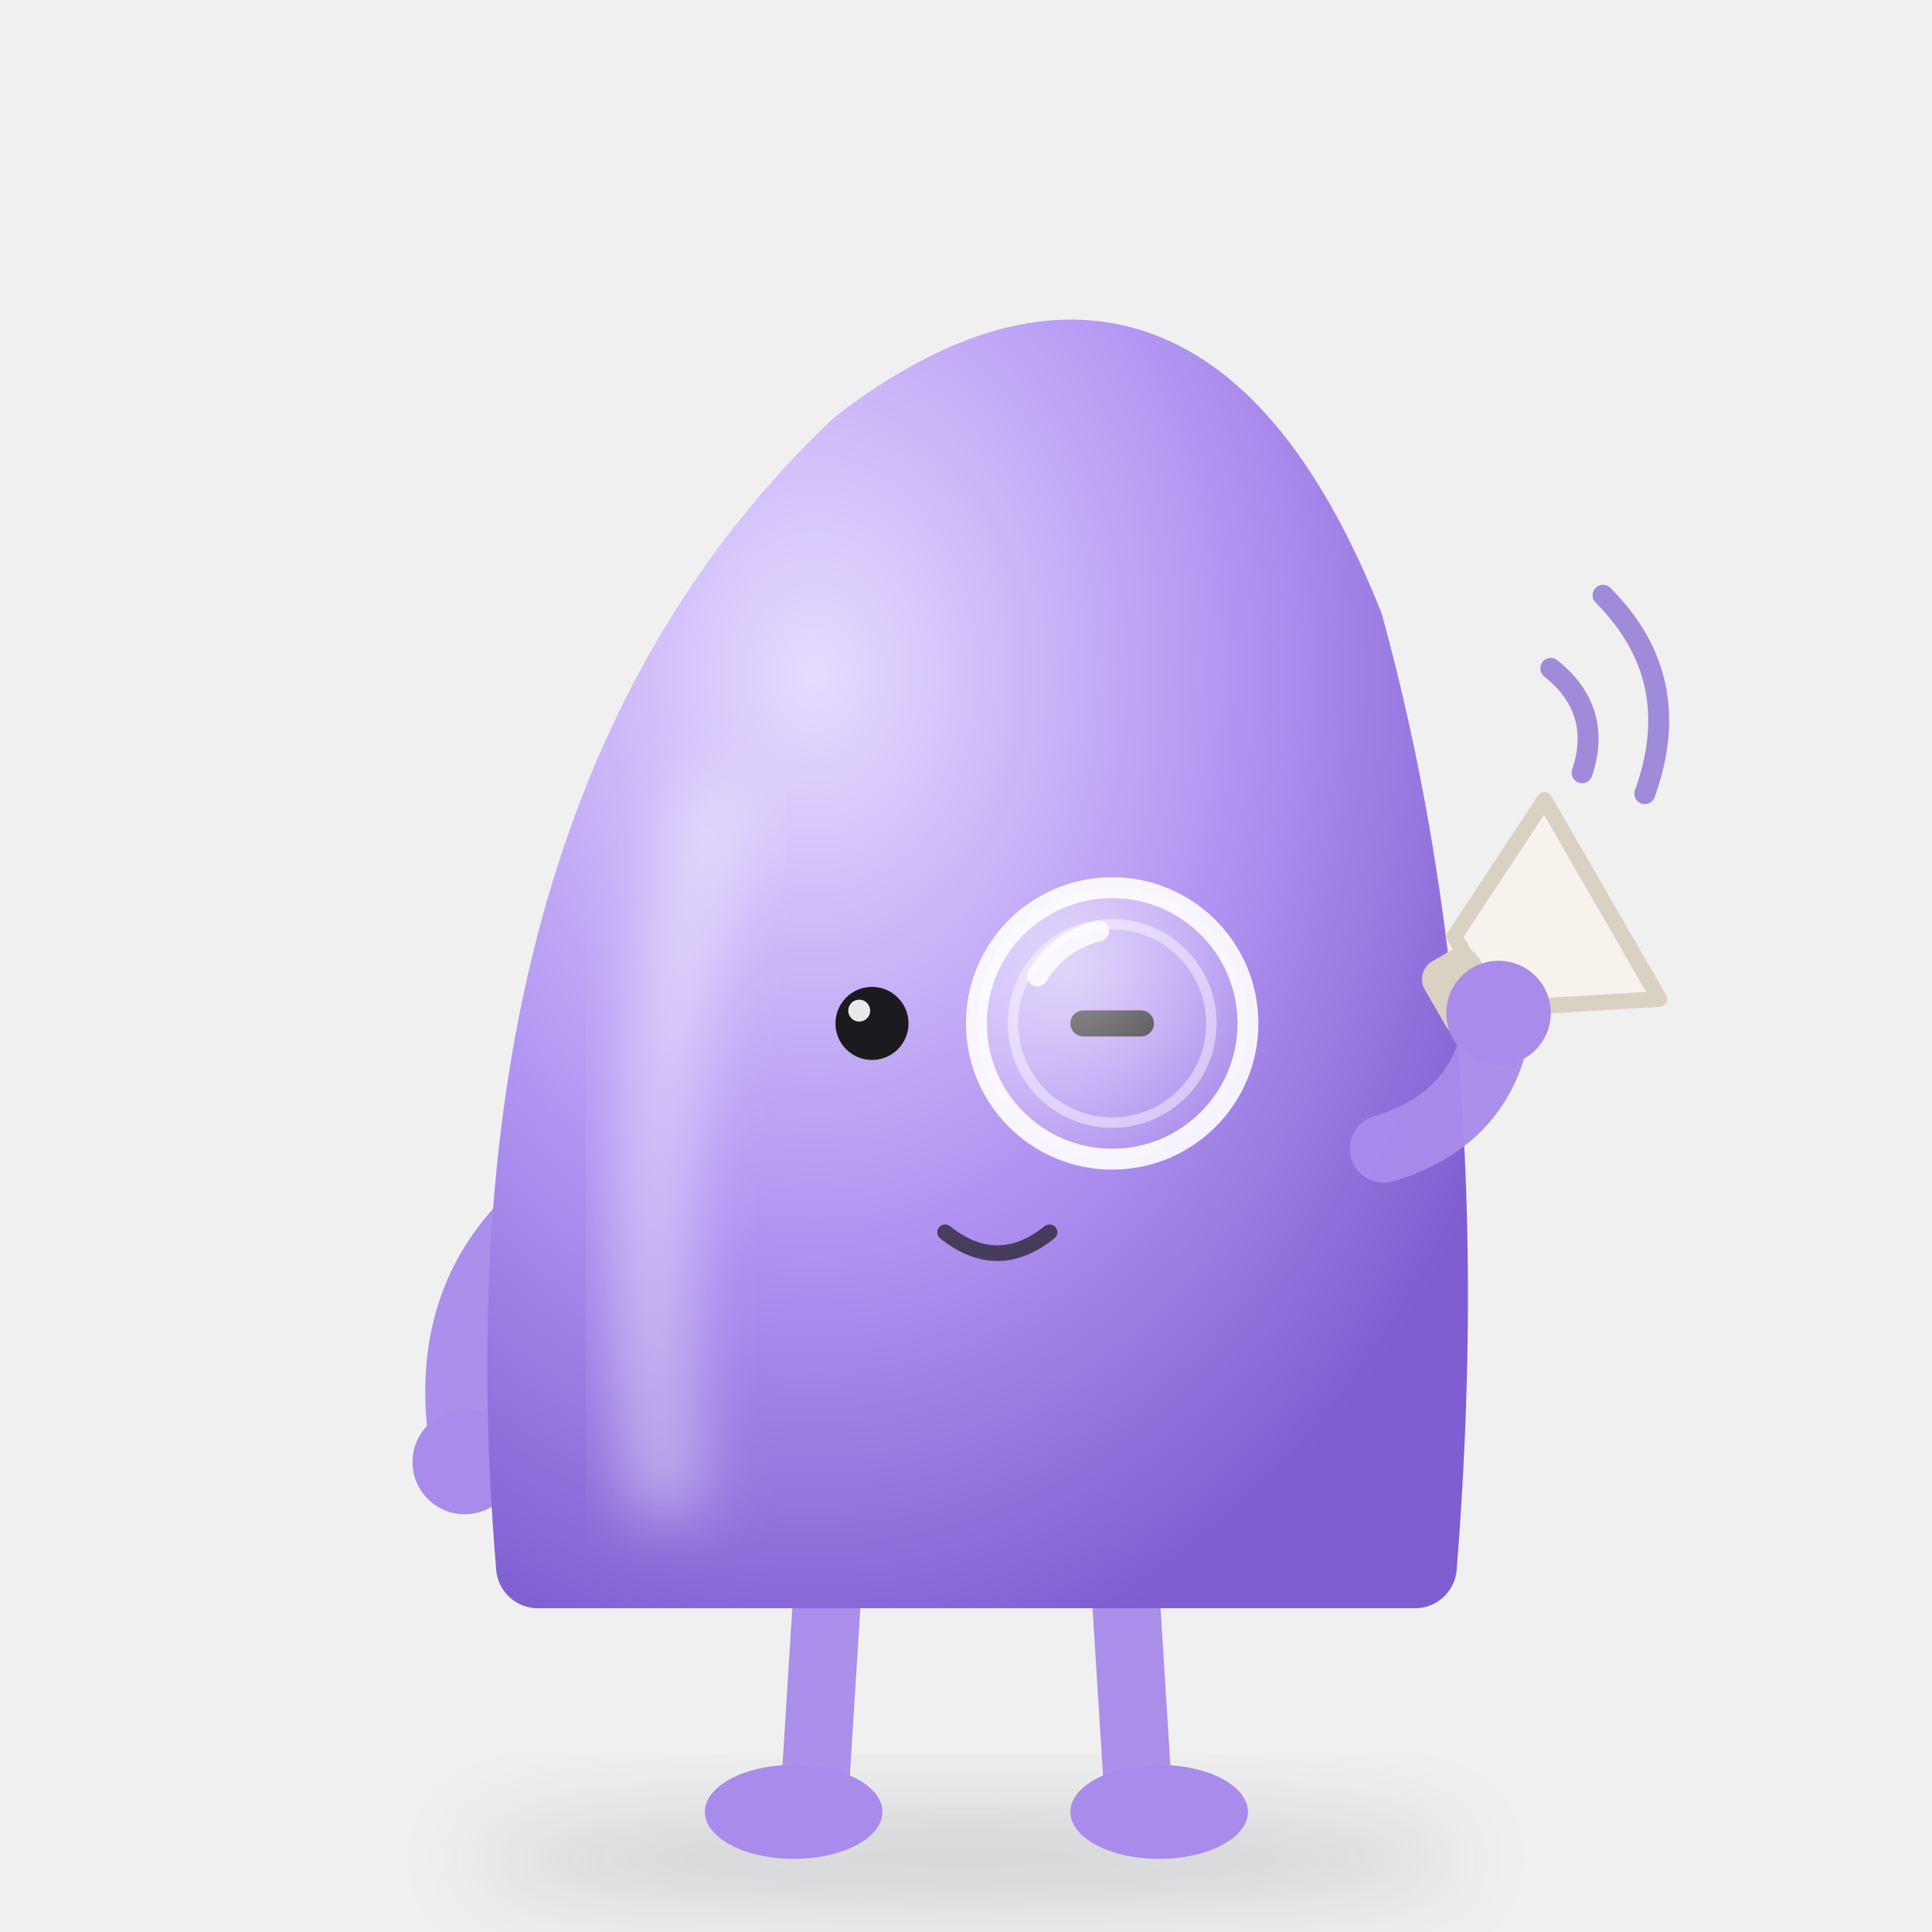
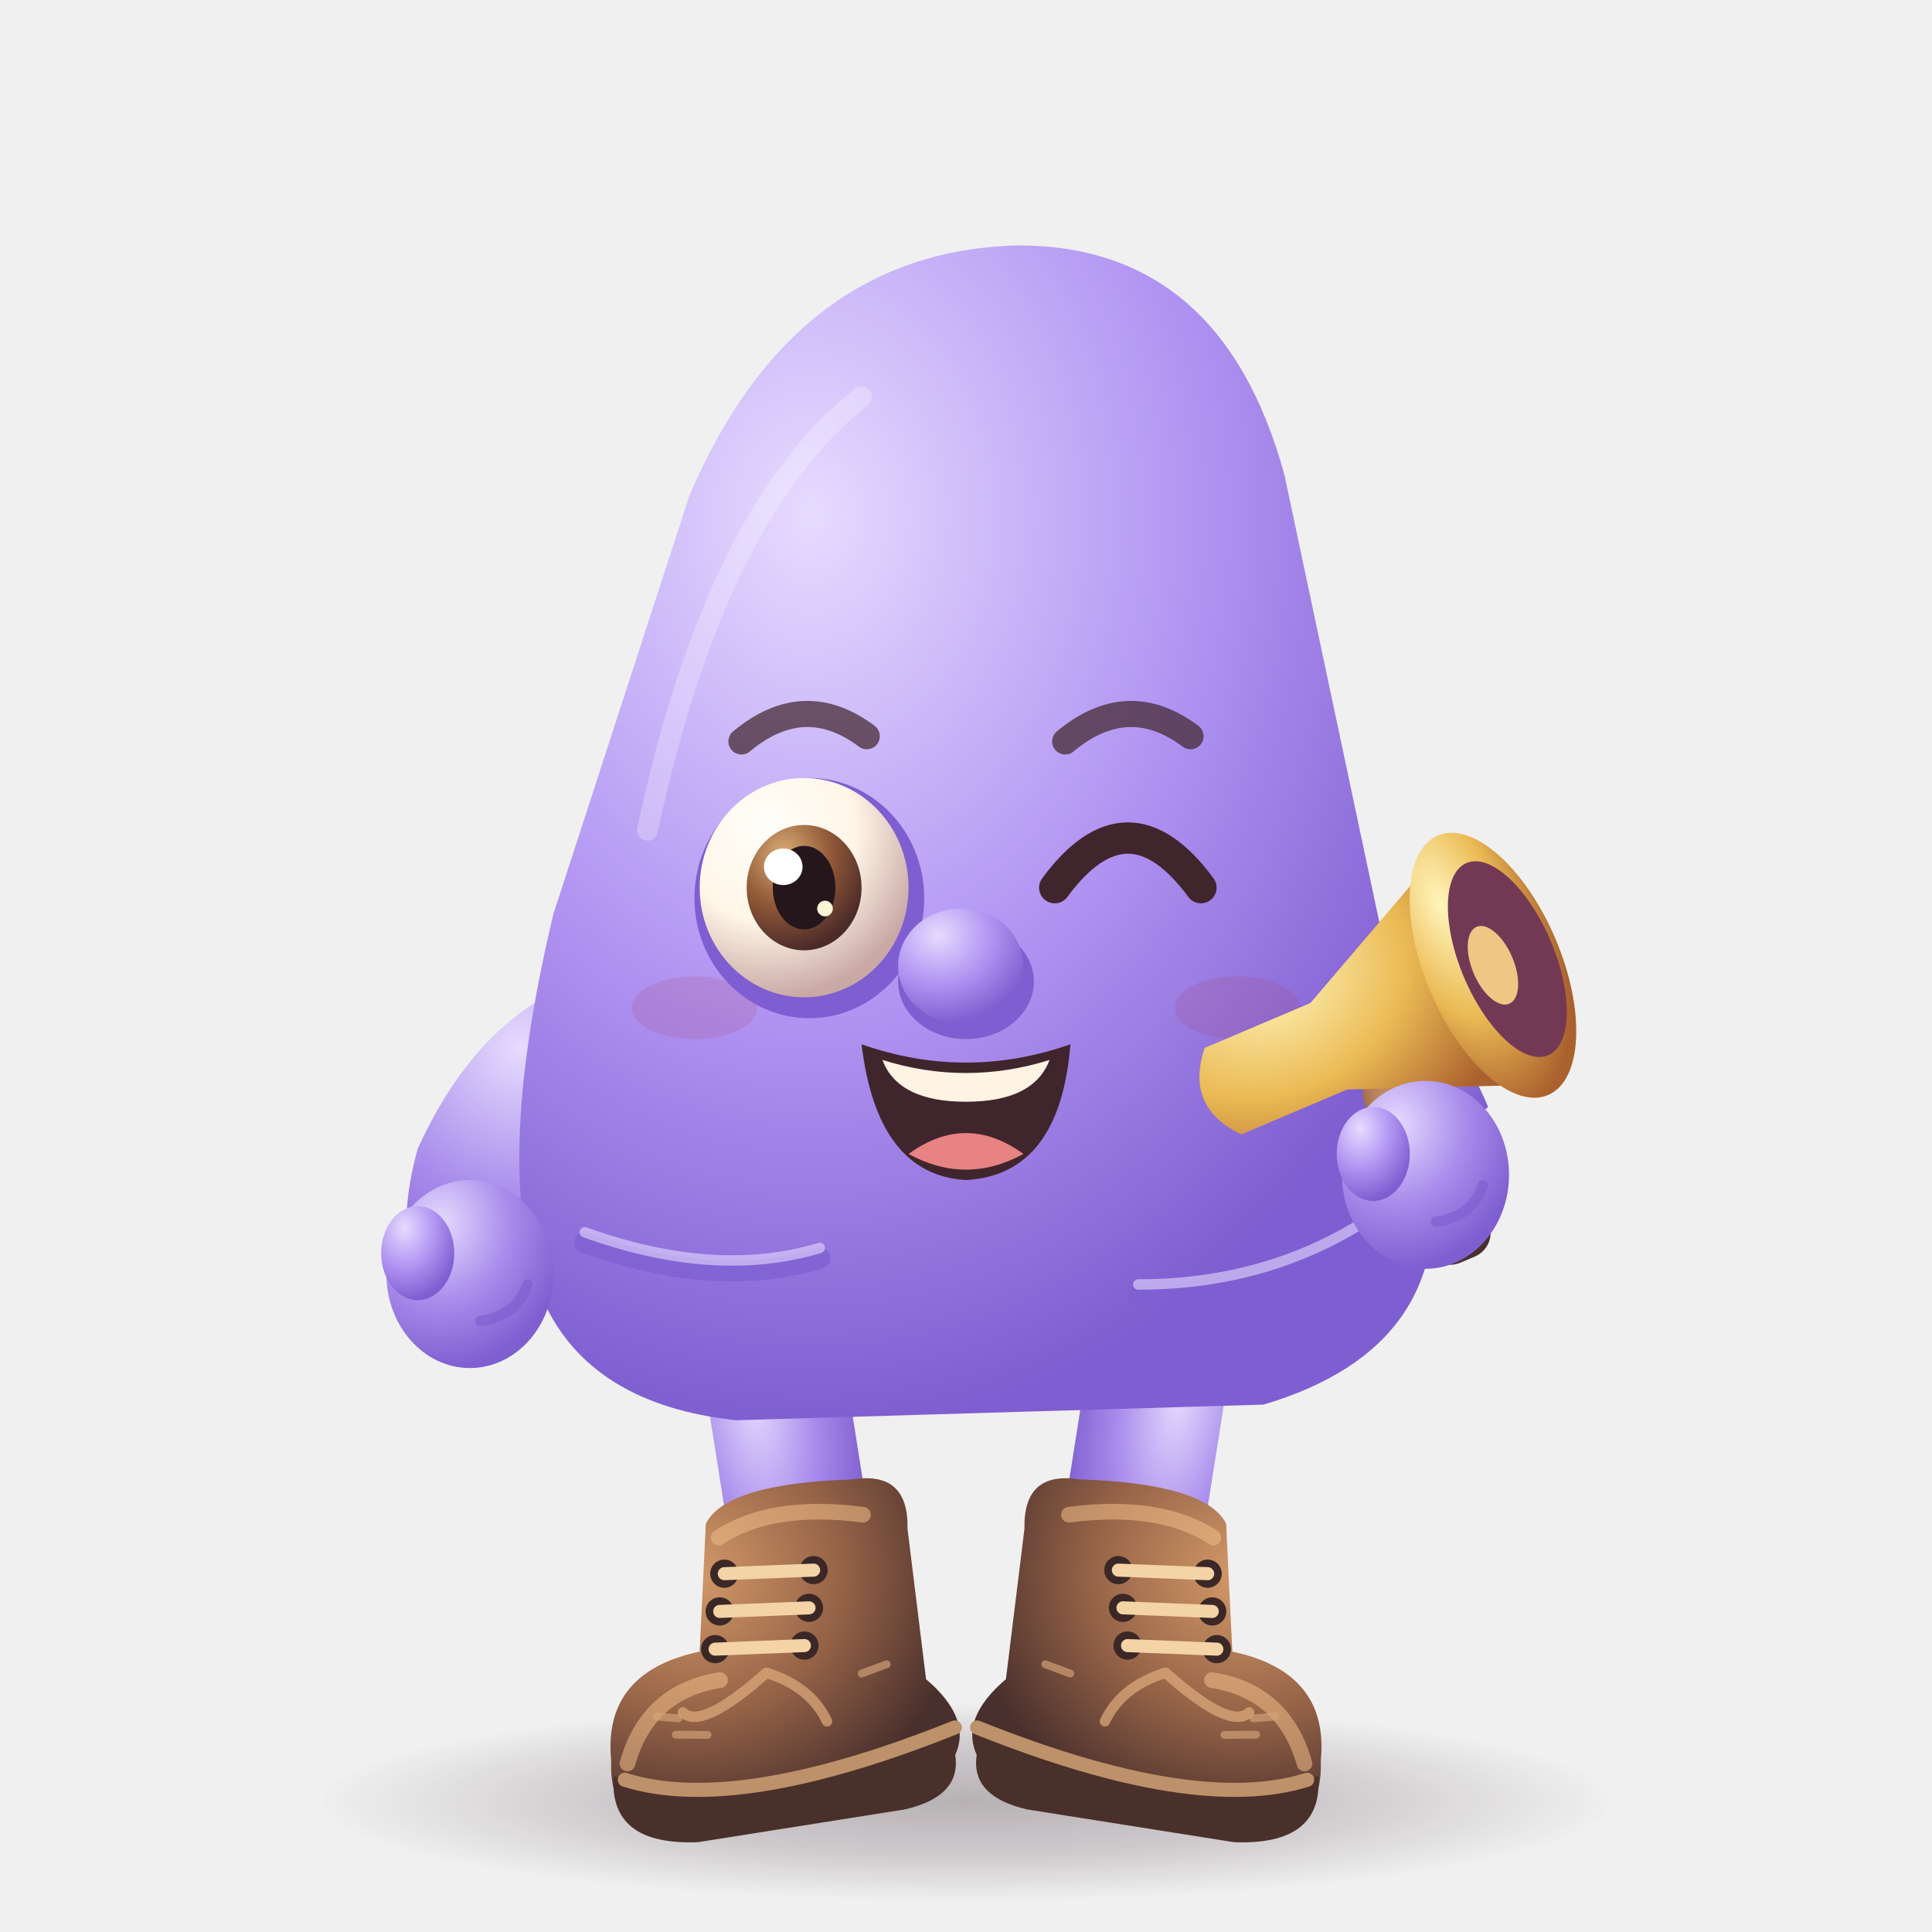
<svg xmlns="http://www.w3.org/2000/svg" viewBox="0 0 64 64" width="160" height="160" role="img" aria-label="Rio, Marketing, checking">
  <defs>
-     <radialGradient id="sm-rio-b" cx="32%" cy="26%" r="85%">
+     <radialGradient id="sm-rio-clay" cx="32%" cy="23%" r="78%">
      <stop offset="0" stop-color="#E6DBFF" />
-       <stop offset=".55" stop-color="#B194F2" />
+       <stop offset="0.54" stop-color="#B194F2" />
      <stop offset="1" stop-color="#7E5ED0" />
    </radialGradient>
-     <radialGradient id="sm-rio-l" cx="35%" cy="30%" r="75%">
-       <stop offset="0" stop-color="#fff" stop-opacity=".55" />
-       <stop offset="1" stop-color="#fff" stop-opacity=".08" />
+     <radialGradient id="sm-rio-arm" cx="32%" cy="23%" r="78%">
+       <stop offset="0" stop-color="#E6DBFF" />
+       <stop offset="0.54" stop-color="#A88BEB" />
+       <stop offset="1" stop-color="#7E5ED0" />
    </radialGradient>
-     <filter id="sm-rio-f" x="-20%" y="-20%" width="140%" height="140%">
-       <feGaussianBlur stdDeviation="6" />
-     </filter>
-     <filter id="sm-rio-s" x="-50%" y="-50%" width="200%" height="200%">
-       <feGaussianBlur stdDeviation="8" />
-     </filter>
+     <radialGradient id="sm-rio-recess" cx="32%" cy="23%" r="78%">
+       <stop offset="0" stop-color="#7E5ED0" />
+       <stop offset="0.54" stop-color="#7E5ED0" />
+       <stop offset="1" stop-color="#594454" />
+     </radialGradient>
+     <radialGradient id="sm-rio-boot" cx="32%" cy="23%" r="78%">
+       <stop offset="0" stop-color="#d39a69" />
+       <stop offset="0.54" stop-color="#966347" />
+       <stop offset="1" stop-color="#4a302d" />
+     </radialGradient>
+     <radialGradient id="sm-rio-wood" cx="32%" cy="23%" r="78%">
+       <stop offset="0" stop-color="#ffe0a6" />
+       <stop offset="0.54" stop-color="#bb8051" />
+       <stop offset="1" stop-color="#774231" />
+     </radialGradient>
+     <radialGradient id="sm-rio-gold" cx="32%" cy="23%" r="78%">
+       <stop offset="0" stop-color="#fff5bb" />
+       <stop offset="0.54" stop-color="#ebba54" />
+       <stop offset="1" stop-color="#aa612e" />
+     </radialGradient>
+     <radialGradient id="sm-rio-red" cx="32%" cy="23%" r="78%">
+       <stop offset="0" stop-color="#ffb3a4" />
+       <stop offset="0.54" stop-color="#e47065" />
+       <stop offset="1" stop-color="#a53247" />
+     </radialGradient>
+     <radialGradient id="sm-rio-white" cx="32%" cy="23%" r="78%">
+       <stop offset="0" stop-color="#fffef9" />
+       <stop offset="0.54" stop-color="#fff6e8" />
+       <stop offset="1" stop-color="#c9a8a5" />
+     </radialGradient>
+     <radialGradient id="sm-rio-iris" cx="32%" cy="23%" r="78%">
+       <stop offset="0" stop-color="#d9ab73" />
+       <stop offset="0.54" stop-color="#905837" />
+       <stop offset="1" stop-color="#4b2b29" />
+     </radialGradient>
+     <radialGradient id="sm-rio-floor">
+       <stop stop-color="#38252e" stop-opacity=".31" />
+       <stop offset=".55" stop-color="#483442" stop-opacity=".2" />
+       <stop offset="1" stop-color="#483442" stop-opacity="0" />
+     </radialGradient>
  </defs>
  <g transform="scale(0.17297) translate(35 0)">
-     <ellipse cx="150" cy="356" rx="95" ry="10" fill="#1B2430" opacity=".14" filter="url(#sm-rio-s)" />
-     <path d="M124 296 L121 344" fill="none" stroke="#A88BEB" stroke-width="13" stroke-linecap="round" stroke-linejoin="round" opacity=".96" />
-     <path d="M180 296 L183 344" fill="none" stroke="#A88BEB" stroke-width="13" stroke-linecap="round" stroke-linejoin="round" opacity=".96" />
-     <ellipse cx="117" cy="347" rx="17" ry="9" fill="#A88BEB" />
-     <ellipse cx="187" cy="347" rx="17" ry="9" fill="#A88BEB" />
-     <path d="M76 226 Q48 244 54 278" fill="none" stroke="#A88BEB" stroke-width="13" stroke-linecap="round" stroke-linejoin="round" opacity=".96" />
-     <circle cx="54" cy="280" r="10" fill="#A88BEB" />
-     <path d="M68 300 Q56 156 130 86 Q190 40 222 120 Q244 200 236 300 Z" fill="url(#sm-rio-b)" stroke="url(#sm-rio-b)" stroke-width="16" stroke-linejoin="round" />
-     <path d="M96 150 Q76 220 86 290 L100 290 Q92 220 110 150 Z" fill="#fff" opacity=".42" filter="url(#sm-rio-f)" />
-     <g>
-       <circle cx="132" cy="196" r="7" fill="#1B1B1F" />
-       <circle cx="129.55" cy="193.55" r="2.1" fill="#fff" opacity=".9" />
-       <rect x="170" y="193.5" width="16" height="5" rx="2.5" fill="#1B1B1F" />
+     <ellipse cx="150" cy="345" rx="123" ry="19" fill="url(#sm-rio-floor)" />
+     <g transform="translate(119 302) rotate(-9) scale(1 1)">
+       <rect x="-13" y="-53" width="27" height="71" rx="13" fill="url(#sm-rio-arm)" />
+       <path d="M-17-13Q-12-20 12-17Q23-17 21-6L20 23Q32 37 14 45H-27Q-45 44-42 29Q-41 12-22 11Z" fill="url(#sm-rio-boot)" />
+       <path d="M-42 32Q-24 42 22 32Q27 46 12 47H-28Q-45 45-42 32Z" fill="#49302b" />
+       <path d="M-40 33Q-20 43 24 33" fill="none" stroke="#bd9169" stroke-width="2.7" stroke-linecap="round" stroke-linejoin="round" />
+       <path d="M-39 30Q-33 17-19 17M-15-10Q-4-15 13-10" fill="none" stroke="#f1bd89" stroke-width="3" opacity="0.55" stroke-linecap="round" stroke-linejoin="round" />
+       <ellipse cx="-15" cy="-3" rx="2.7" ry="2.7" fill="#3b2826" />
+       <ellipse cx="2" cy="-1" rx="2.7" ry="2.7" fill="#3b2826" />
+       <path d="M-15 -3l17 2" fill="none" stroke="#f4d3a6" stroke-width="2.5" stroke-linecap="round" stroke-linejoin="round" />
+       <ellipse cx="-17" cy="4" rx="2.7" ry="2.7" fill="#3b2826" />
+       <ellipse cx="0" cy="6" rx="2.7" ry="2.7" fill="#3b2826" />
+       <path d="M-17 4l17 2" fill="none" stroke="#f4d3a6" stroke-width="2.5" stroke-linecap="round" stroke-linejoin="round" />
+       <ellipse cx="-19" cy="11" rx="2.7" ry="2.7" fill="#3b2826" />
+       <ellipse cx="-2" cy="13" rx="2.7" ry="2.7" fill="#3b2826" />
+       <path d="M-19 11l17 2" fill="none" stroke="#f4d3a6" stroke-width="2.5" stroke-linecap="round" stroke-linejoin="round" />
+       <path d="M-10 17q-14 9-17 5M-10 17q8 4 10 11" fill="none" stroke="#dfad7d" stroke-width="2" opacity="0.7" stroke-linecap="round" stroke-linejoin="round" />
+       <path d="M-29 26l6 1m-9-5l4 1m36-3l5-1" fill="none" stroke="#d5a47a" stroke-width="1.5" opacity="0.65" stroke-linecap="round" stroke-linejoin="round" />
    </g>
-     <circle cx="178" cy="196" r="26" fill="url(#sm-rio-l)" stroke="#fff" stroke-opacity=".9" stroke-width="4" />
-     <circle cx="178" cy="196" r="19" fill="none" stroke="#fff" stroke-opacity=".45" stroke-width="2" />
-     <path d="M163.7 186.9 A18.2 18.2 0 0 1 175.4 178.32" fill="none" stroke="#fff" stroke-width="4" stroke-linecap="round" opacity=".85" />
-     <path d="M146 236 Q156 244 166 236" fill="none" stroke="#1B1B1F" stroke-width="3" stroke-linecap="round" opacity=".7" />
-     <path d="M230 220 Q250 214 252 194" fill="none" stroke="#A88BEB" stroke-width="13" stroke-linecap="round" stroke-linejoin="round" opacity=".96" />
-     <g transform="rotate(-30 252 186)">
-       <path d="M248 176 L276 162 L276 206 L248 192 Z" fill="#F7F3EC" stroke="#D9D1C2" stroke-width="3" stroke-linejoin="round" />
-       <rect x="238" y="178" width="12" height="16" rx="4" fill="#D9D1C2" />
+     <g transform="translate(181 302) rotate(9) scale(-1 1)">
+       <rect x="-13" y="-53" width="27" height="71" rx="13" fill="url(#sm-rio-arm)" />
+       <path d="M-17-13Q-12-20 12-17Q23-17 21-6L20 23Q32 37 14 45H-27Q-45 44-42 29Q-41 12-22 11Z" fill="url(#sm-rio-boot)" />
+       <path d="M-42 32Q-24 42 22 32Q27 46 12 47H-28Q-45 45-42 32Z" fill="#49302b" />
+       <path d="M-40 33Q-20 43 24 33" fill="none" stroke="#bd9169" stroke-width="2.7" stroke-linecap="round" stroke-linejoin="round" />
+       <path d="M-39 30Q-33 17-19 17M-15-10Q-4-15 13-10" fill="none" stroke="#f1bd89" stroke-width="3" opacity="0.55" stroke-linecap="round" stroke-linejoin="round" />
+       <ellipse cx="-15" cy="-3" rx="2.7" ry="2.7" fill="#3b2826" />
+       <ellipse cx="2" cy="-1" rx="2.7" ry="2.7" fill="#3b2826" />
+       <path d="M-15 -3l17 2" fill="none" stroke="#f4d3a6" stroke-width="2.5" stroke-linecap="round" stroke-linejoin="round" />
+       <ellipse cx="-17" cy="4" rx="2.7" ry="2.7" fill="#3b2826" />
+       <ellipse cx="0" cy="6" rx="2.7" ry="2.7" fill="#3b2826" />
+       <path d="M-17 4l17 2" fill="none" stroke="#f4d3a6" stroke-width="2.5" stroke-linecap="round" stroke-linejoin="round" />
+       <ellipse cx="-19" cy="11" rx="2.7" ry="2.7" fill="#3b2826" />
+       <ellipse cx="-2" cy="13" rx="2.7" ry="2.7" fill="#3b2826" />
+       <path d="M-19 11l17 2" fill="none" stroke="#f4d3a6" stroke-width="2.5" stroke-linecap="round" stroke-linejoin="round" />
+       <path d="M-10 17q-14 9-17 5M-10 17q8 4 10 11" fill="none" stroke="#dfad7d" stroke-width="2" opacity="0.7" stroke-linecap="round" stroke-linejoin="round" />
+       <path d="M-29 26l6 1m-9-5l4 1m36-3l5-1" fill="none" stroke="#d5a47a" stroke-width="1.5" opacity="0.65" stroke-linecap="round" stroke-linejoin="round" />
    </g>
-     <circle cx="252" cy="194" r="10" fill="#A88BEB" />
-     <path d="M262 128 Q272 136 268 148 M272 114 Q288 130 280 152" fill="none" stroke="#7E5ED0" stroke-width="4" stroke-linecap="round" opacity=".7" />
+     <path d="M111 187Q65 176 45 220Q37 249 59 254Q76 247 76 225L110 211Z" fill="url(#sm-rio-arm)" />
+     <path d="M207 183Q238 183 250 212L232 227Q219 209 204 222Z" fill="url(#sm-rio-arm)" />
+     <path d="M69 249Q59 225 71 175L97 95Q117 48 160 47Q199 47 211 91L239 223Q244 258 207 269L106 272Q78 269 69 249Z" fill="url(#sm-rio-clay)" />
+     <path d="M89 159Q102 98 130 76" fill="none" stroke="white" stroke-width="4" opacity="0.26" stroke-linecap="round" stroke-linejoin="round" />
+     <path d="M77 238Q102 247 122 241M183 248Q211 248 232 232" fill="none" stroke="#7E5ED0" stroke-width="4" opacity="0.73" stroke-linecap="round" stroke-linejoin="round" />
+     <g transform="translate(0 -2)">
+       <path d="M77 238Q102 247 122 241M183 248Q211 248 232 232" fill="none" stroke="#E6DBFF" stroke-width="2" opacity="0.6" stroke-linecap="round" stroke-linejoin="round" />
+     </g>
+     <ellipse cx="55" cy="244" rx="16" ry="18" fill="url(#sm-rio-arm)" />
+     <ellipse cx="45" cy="240" rx="7" ry="9" fill="url(#sm-rio-clay)" />
+     <path d="M57 253q7 -1 9 -7" fill="none" stroke="#7E5ED0" stroke-width="2" opacity="0.65" stroke-linecap="round" stroke-linejoin="round" />
+     <g transform="translate(150 170)">
+       <ellipse cx="-52" cy="23" rx="12" ry="6" fill="#a63655" opacity=".15" />
+       <ellipse cx="52" cy="23" rx="12" ry="6" fill="#a63655" opacity=".15" />
+       <g>
+         <g transform="translate(-31 0)">
+           <path d="M-12 -28Q0 -38 12 -29" fill="none" stroke="#41252C" stroke-width="5" opacity="0.72" stroke-linecap="round" stroke-linejoin="round" />
+           <ellipse cx="1" cy="2" rx="22" ry="23" fill="#7E5ED0" />
+           <ellipse cx="0" cy="0" rx="20" ry="21" fill="url(#sm-rio-white)" />
+           <ellipse cx="0" cy="0" rx="11" ry="12" fill="url(#sm-rio-iris)" />
+           <ellipse cx="0" cy="0" rx="6" ry="8" fill="#25161c" />
+           <ellipse cx="-4" cy="-4" rx="3.7" ry="3.5" fill="white" />
+           <ellipse cx="4" cy="4" rx="1.5" ry="1.5" fill="#fff4d5" />
+         </g>
+         <g transform="translate(31 0)">
+           <path d="M-12 -28Q0 -38 12 -29" fill="none" stroke="#41252C" stroke-width="5" opacity="0.72" stroke-linecap="round" stroke-linejoin="round" />
+           <path d="M-14 0Q0 -19 14 0" fill="none" stroke="#41252C" stroke-width="6" stroke-linecap="round" stroke-linejoin="round" />
+         </g>
+       </g>
+       <ellipse cx="0" cy="18" rx="13" ry="11" fill="#7E5ED0" />
+       <ellipse cx="-1" cy="15" rx="12" ry="11" fill="url(#sm-rio-clay)" />
+       <path d="M-20 30Q0 37 20 30Q18 55 0 56Q-17 55-20 30Z" fill="#41252C" />
+       <path d="M-16 33Q0 38 16 33Q13 41 0 41Q-13 41-16 33Z" fill="#fff4e4" />
+       <path d="M-11 51Q0 43 11 51Q0 57-11 51Z" fill="#e78383" />
+     </g>
+     <g transform="rotate(-23 230 197)">
+       <rect x="221" y="204" width="13" height="40" rx="5" fill="url(#sm-rio-boot)" />
+       <path d="M197 187L219 187L257 168V220L219 205H197Q189 196 197 187Z" fill="url(#sm-rio-gold)" />
+       <ellipse cx="254" cy="194" rx="13" ry="27" fill="url(#sm-rio-gold)" />
+       <ellipse cx="257" cy="194" rx="9" ry="20" fill="#733954" />
+       <ellipse cx="254" cy="194" rx="4" ry="8" fill="#f1c685" />
+     </g>
+     <ellipse cx="238" cy="225" rx="16" ry="18" fill="url(#sm-rio-arm)" />
+     <ellipse cx="228" cy="221" rx="7" ry="9" fill="url(#sm-rio-clay)" />
+     <path d="M240 234q7 -1 9 -7" fill="none" stroke="#7E5ED0" stroke-width="2" opacity="0.65" stroke-linecap="round" stroke-linejoin="round" />
  </g>
</svg>
